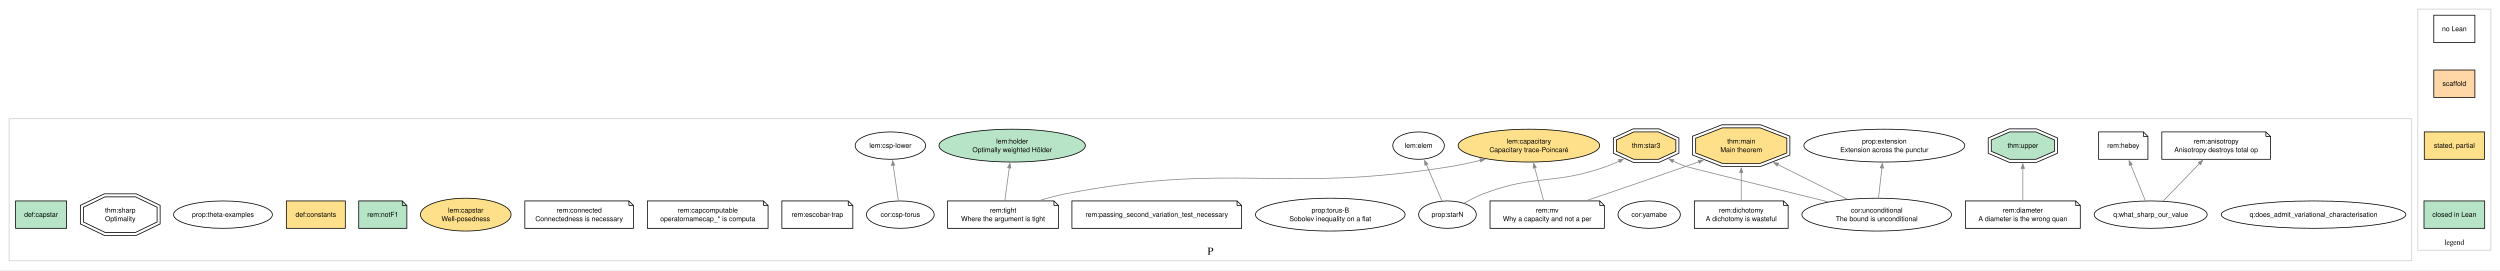
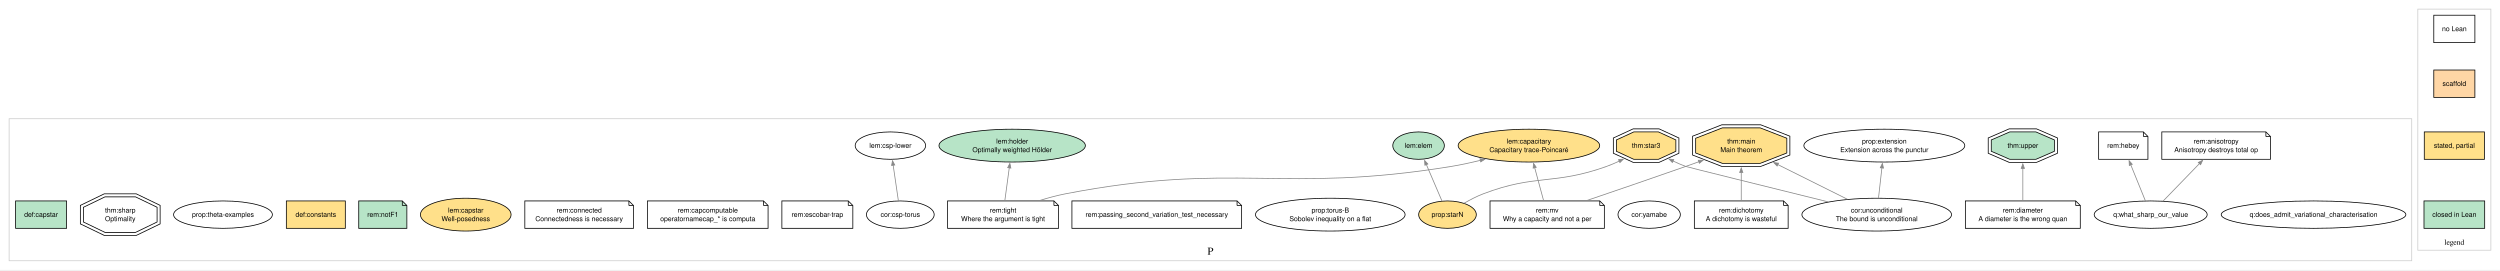
<svg xmlns="http://www.w3.org/2000/svg" width="3285pt" height="355pt" viewBox="0.00 0.00 3285.00 355.00">
  <g id="graph0" class="graph" transform="scale(1 1) rotate(0) translate(4 350.62)">
    <polygon fill="white" stroke="none" points="-4,4 -4,-350.62 3281,-350.62 3281,4 -4,4" />
    <g id="clust1" class="cluster">
      <polygon fill="none" stroke="#cccccc" points="8,-8 8,-194.62 3165,-194.62 3165,-8 8,-8" />
      <text xml:space="preserve" text-anchor="middle" x="1586.5" y="-15.95" font-family="Times,serif" font-size="14.00">P</text>
    </g>
    <g id="clust2" class="cluster">
      <polygon fill="none" stroke="#cccccc" points="3173,-21.84 3173,-338.62 3269,-338.62 3269,-21.84 3173,-21.84" />
      <text xml:space="preserve" text-anchor="middle" x="3221" y="-29.09" font-family="Times,serif" font-size="10.00">legend</text>
    </g>
    <g id="node1" class="node">
      <polygon fill="#b7e4c7" stroke="black" points="83.5,-86.59 16.5,-86.59 16.5,-50.59 83.5,-50.59 83.5,-86.59" />
      <text xml:space="preserve" text-anchor="middle" x="50" y="-65.67" font-family="Helvetica,sans-Serif" font-size="9.00">def:capstar</text>
    </g>
    <g id="node2" class="node">
      <polygon fill="#ffe08a" stroke="black" points="2343.89,-149.61 2343.89,-168.95 2308.81,-182.62 2259.19,-182.62 2224.11,-168.95 2224.11,-149.61 2259.19,-135.94 2308.81,-135.94 2343.89,-149.61" />
      <polygon fill="none" stroke="black" points="2347.89,-146.88 2347.89,-171.68 2309.56,-186.62 2258.44,-186.62 2220.11,-171.68 2220.11,-146.88 2258.44,-131.94 2309.56,-131.94 2347.89,-146.88" />
      <text xml:space="preserve" text-anchor="middle" x="2284" y="-161.98" font-family="Helvetica,sans-Serif" font-size="9.00">thm:main</text>
      <text xml:space="preserve" text-anchor="middle" x="2284" y="-150.73" font-family="Helvetica,sans-Serif" font-size="9.00">Main theorem</text>
    </g>
    <g id="node3" class="node">
      <polygon fill="#ffffff" stroke="black" points="202.41,-58.92 202.41,-78.26 174.05,-91.94 133.95,-91.94 105.59,-78.26 105.59,-58.92 133.95,-45.25 174.05,-45.25 202.41,-58.92" />
      <polygon fill="none" stroke="black" points="206.41,-56.41 206.41,-80.77 174.97,-95.94 133.03,-95.94 101.59,-80.77 101.59,-56.41 133.03,-41.25 174.97,-41.25 206.41,-56.41" />
      <text xml:space="preserve" text-anchor="middle" x="154" y="-71.29" font-family="Helvetica,sans-Serif" font-size="9.00">thm:sharp</text>
      <text xml:space="preserve" text-anchor="middle" x="154" y="-60.04" font-family="Helvetica,sans-Serif" font-size="9.00">Optimality</text>
    </g>
    <g id="node4" class="node">
      <ellipse fill="#ffffff" stroke="black" cx="289" cy="-68.59" rx="64.94" ry="18" />
      <text xml:space="preserve" text-anchor="middle" x="289" y="-65.67" font-family="Helvetica,sans-Serif" font-size="9.00">prop:theta-examples</text>
    </g>
    <g id="node5" class="node">
      <polygon fill="#ffe08a" stroke="black" points="449.75,-86.59 372.25,-86.59 372.25,-50.59 449.75,-50.59 449.75,-86.59" />
      <text xml:space="preserve" text-anchor="middle" x="411" y="-65.67" font-family="Helvetica,sans-Serif" font-size="9.00">def:constants</text>
    </g>
    <g id="node6" class="node">
      <ellipse fill="#ffffff" stroke="black" cx="1166" cy="-159.28" rx="46.3" ry="18" />
      <text xml:space="preserve" text-anchor="middle" x="1166" y="-156.36" font-family="Helvetica,sans-Serif" font-size="9.00">lem:csp-lower</text>
    </g>
    <g id="node7" class="node">
      <polygon fill="#b7e4c7" stroke="black" points="524.62,-86.59 467.38,-86.59 467.38,-50.59 530.62,-50.59 530.62,-80.59 524.62,-86.59" />
      <polyline fill="none" stroke="black" points="524.62,-86.59 524.62,-80.59" />
      <polyline fill="none" stroke="black" points="530.62,-80.59 524.62,-80.59" />
      <text xml:space="preserve" text-anchor="middle" x="499" y="-65.67" font-family="Helvetica,sans-Serif" font-size="9.00">rem:notF1</text>
    </g>
    <g id="node8" class="node">
      <ellipse fill="#ffe08a" stroke="black" cx="608" cy="-68.59" rx="59.57" ry="21.57" />
      <text xml:space="preserve" text-anchor="middle" x="608" y="-71.29" font-family="Helvetica,sans-Serif" font-size="9.00">lem:capstar</text>
      <text xml:space="preserve" text-anchor="middle" x="608" y="-60.04" font-family="Helvetica,sans-Serif" font-size="9.00">Well-posedness</text>
    </g>
    <g id="node9" class="node">
      <polygon fill="#ffffff" stroke="black" points="822.38,-86.59 685.62,-86.59 685.62,-50.59 828.38,-50.59 828.38,-80.59 822.38,-86.59" />
      <polyline fill="none" stroke="black" points="822.38,-86.59 822.38,-80.59" />
      <polyline fill="none" stroke="black" points="828.38,-80.59 822.38,-80.59" />
      <text xml:space="preserve" text-anchor="middle" x="757" y="-71.29" font-family="Helvetica,sans-Serif" font-size="9.00">rem:connected</text>
      <text xml:space="preserve" text-anchor="middle" x="757" y="-60.04" font-family="Helvetica,sans-Serif" font-size="9.00">Connectedness is necessary</text>
    </g>
    <g id="node10" class="node">
      <polygon fill="#ffffff" stroke="black" points="999.25,-86.59 846.75,-86.59 846.75,-50.59 1005.25,-50.59 1005.25,-80.59 999.25,-86.59" />
      <polyline fill="none" stroke="black" points="999.25,-86.59 999.25,-80.59" />
      <polyline fill="none" stroke="black" points="1005.25,-80.59 999.25,-80.59" />
      <text xml:space="preserve" text-anchor="middle" x="926" y="-71.29" font-family="Helvetica,sans-Serif" font-size="9.00">rem:capcomputable</text>
      <text xml:space="preserve" text-anchor="middle" x="926" y="-60.04" font-family="Helvetica,sans-Serif" font-size="9.00">operatornamecap_* is computa</text>
    </g>
    <g id="node11" class="node">
      <polygon fill="#ffffff" stroke="black" points="1110.62,-86.59 1023.38,-86.59 1023.38,-50.59 1116.62,-50.59 1116.62,-80.59 1110.62,-86.59" />
      <polyline fill="none" stroke="black" points="1110.62,-86.59 1110.62,-80.59" />
      <polyline fill="none" stroke="black" points="1116.62,-80.59 1110.62,-80.59" />
      <text xml:space="preserve" text-anchor="middle" x="1070" y="-65.67" font-family="Helvetica,sans-Serif" font-size="9.00">rem:escobar-trap</text>
    </g>
    <g id="node12" class="node">
      <ellipse fill="#ffe08a" stroke="black" cx="2005" cy="-159.28" rx="92.98" ry="21.57" />
      <text xml:space="preserve" text-anchor="middle" x="2005" y="-161.98" font-family="Helvetica,sans-Serif" font-size="9.00">lem:capacitary</text>
      <text xml:space="preserve" text-anchor="middle" x="2005" y="-150.73" font-family="Helvetica,sans-Serif" font-size="9.00">Capacitary trace-Poincaré</text>
    </g>
    <g id="node13" class="node">
      <ellipse fill="#b7e4c7" stroke="black" cx="1326" cy="-159.28" rx="96.17" ry="21.57" />
      <text xml:space="preserve" text-anchor="middle" x="1326" y="-161.98" font-family="Helvetica,sans-Serif" font-size="9.00">lem:holder</text>
      <text xml:space="preserve" text-anchor="middle" x="1326" y="-150.73" font-family="Helvetica,sans-Serif" font-size="9.00">Optimally weighted Hölder</text>
    </g>
    <g id="node14" class="node">
      <polygon fill="#ffffff" stroke="black" points="1380.88,-86.59 1241.12,-86.59 1241.12,-50.59 1386.88,-50.59 1386.88,-80.59 1380.88,-86.59" />
      <polyline fill="none" stroke="black" points="1380.88,-86.59 1380.88,-80.59" />
      <polyline fill="none" stroke="black" points="1386.88,-80.59 1380.88,-80.59" />
      <text xml:space="preserve" text-anchor="middle" x="1314" y="-71.29" font-family="Helvetica,sans-Serif" font-size="9.00">rem:tight</text>
      <text xml:space="preserve" text-anchor="middle" x="1314" y="-60.04" font-family="Helvetica,sans-Serif" font-size="9.00">Where the argument is tight</text>
    </g>
    <g id="edge2" class="edge">
      <path fill="none" stroke="#888888" d="M1361.63,-87.02C1372.77,-90.5 1384.7,-93.75 1396,-95.94 1617.8,-138.79 1680.05,-95.54 1903,-131.94 1915.56,-133.99 1928.84,-136.87 1941.51,-139.98" />
      <polygon fill="#888888" stroke="#888888" points="1940.67,-141.94 1947,-141.36 1941.7,-137.87 1940.67,-141.94" />
    </g>
    <g id="edge1" class="edge">
      <path fill="none" stroke="#888888" d="M1316.31,-86.69C1317.98,-99.04 1320.28,-115.98 1322.21,-130.29" />
      <polygon fill="#888888" stroke="#888888" points="1320.1,-130.32 1322.98,-135.99 1324.26,-129.76 1320.1,-130.32" />
    </g>
    <g id="node15" class="node">
      <polygon fill="#ffe08a" stroke="black" points="2198.07,-151.83 2198.07,-166.74 2175.18,-177.28 2142.82,-177.28 2119.93,-166.74 2119.93,-151.83 2142.82,-141.28 2175.18,-141.28 2198.07,-151.83" />
      <polygon fill="none" stroke="black" points="2202.07,-149.26 2202.07,-169.3 2176.06,-181.28 2141.94,-181.28 2115.93,-169.3 2115.93,-149.26 2141.94,-137.28 2176.06,-137.28 2202.07,-149.26" />
      <text xml:space="preserve" text-anchor="middle" x="2159" y="-156.36" font-family="Helvetica,sans-Serif" font-size="9.00">thm:star3</text>
    </g>
    <g id="node16" class="node">
-       <ellipse fill="#ffffff" stroke="black" cx="1860" cy="-159.28" rx="33.87" ry="18" />
+       <ellipse fill="#b7e4c7" stroke="black" cx="1860" cy="-159.28" rx="33.87" ry="18" />
      <text xml:space="preserve" text-anchor="middle" x="1860" y="-156.36" font-family="Helvetica,sans-Serif" font-size="9.00">lem:elem</text>
    </g>
    <g id="node17" class="node">
-       <ellipse fill="#ffffff" stroke="black" cx="1898" cy="-68.59" rx="37.87" ry="18" />
+       <ellipse fill="#ffe08a" stroke="black" cx="1898" cy="-68.59" rx="37.87" ry="18" />
      <text xml:space="preserve" text-anchor="middle" x="1898" y="-65.67" font-family="Helvetica,sans-Serif" font-size="9.00">prop:starN</text>
    </g>
    <g id="edge4" class="edge">
      <path fill="none" stroke="#888888" d="M1919.82,-83.57C1927.54,-88.04 1936.44,-92.67 1945,-95.94 2013.9,-122.25 2037.56,-107.08 2107,-131.94 2112.62,-133.95 2118.4,-136.43 2123.98,-139.06" />
      <polygon fill="#888888" stroke="#888888" points="2122.74,-140.79 2129.06,-141.53 2124.58,-137.01 2122.74,-140.79" />
    </g>
    <g id="edge3" class="edge">
      <path fill="none" stroke="#888888" d="M1890.67,-86.69C1884.84,-100.31 1876.6,-119.53 1870.14,-134.62" />
      <polygon fill="#888888" stroke="#888888" points="1868.33,-133.5 1867.9,-139.84 1872.19,-135.15 1868.33,-133.5" />
    </g>
    <g id="node18" class="node">
      <polygon fill="#ffffff" stroke="black" points="2812.38,-177.28 2753.62,-177.28 2753.62,-141.28 2818.38,-141.28 2818.38,-171.28 2812.38,-177.28" />
      <polyline fill="none" stroke="black" points="2812.38,-177.28 2812.38,-171.28" />
      <polyline fill="none" stroke="black" points="2818.38,-171.28 2812.38,-171.28" />
      <text xml:space="preserve" text-anchor="middle" x="2786" y="-156.36" font-family="Helvetica,sans-Serif" font-size="9.00">rem:hebey</text>
    </g>
    <g id="node19" class="node">
      <polygon fill="#ffffff" stroke="black" points="1621.5,-86.59 1404.5,-86.59 1404.5,-50.59 1627.5,-50.59 1627.5,-80.59 1621.5,-86.59" />
      <polyline fill="none" stroke="black" points="1621.5,-86.59 1621.5,-80.59" />
      <polyline fill="none" stroke="black" points="1627.5,-80.59 1621.5,-80.59" />
      <text xml:space="preserve" text-anchor="middle" x="1516" y="-65.67" font-family="Helvetica,sans-Serif" font-size="9.00">rem:passing_second_variation_test_necessary</text>
    </g>
    <g id="node20" class="node">
      <ellipse fill="#ffffff" stroke="black" cx="1744" cy="-68.59" rx="98.29" ry="21.57" />
      <text xml:space="preserve" text-anchor="middle" x="1744" y="-71.29" font-family="Helvetica,sans-Serif" font-size="9.00">prop:torus-B</text>
      <text xml:space="preserve" text-anchor="middle" x="1744" y="-60.04" font-family="Helvetica,sans-Serif" font-size="9.00">Sobolev inequality on a flat</text>
    </g>
    <g id="node21" class="node">
      <ellipse fill="#ffffff" stroke="black" cx="1179" cy="-68.59" rx="44.53" ry="18" />
      <text xml:space="preserve" text-anchor="middle" x="1179" y="-65.67" font-family="Helvetica,sans-Serif" font-size="9.00">cor:csp-torus</text>
    </g>
    <g id="edge5" class="edge">
      <path fill="none" stroke="#888888" d="M1176.49,-86.69C1174.55,-99.98 1171.82,-118.6 1169.63,-133.52" />
      <polygon fill="#888888" stroke="#888888" points="1167.56,-133.19 1168.76,-139.43 1171.71,-133.8 1167.56,-133.19" />
    </g>
    <g id="node22" class="node">
      <ellipse fill="#ffffff" stroke="black" cx="2472" cy="-159.28" rx="105.71" ry="21.57" />
      <text xml:space="preserve" text-anchor="middle" x="2472" y="-161.98" font-family="Helvetica,sans-Serif" font-size="9.00">prop:extension</text>
      <text xml:space="preserve" text-anchor="middle" x="2472" y="-150.73" font-family="Helvetica,sans-Serif" font-size="9.00">Extension across the punctur</text>
    </g>
    <g id="node23" class="node">
      <ellipse fill="#ffffff" stroke="black" cx="2462" cy="-68.59" rx="98.29" ry="21.57" />
      <text xml:space="preserve" text-anchor="middle" x="2462" y="-71.29" font-family="Helvetica,sans-Serif" font-size="9.00">cor:unconditional</text>
      <text xml:space="preserve" text-anchor="middle" x="2462" y="-60.04" font-family="Helvetica,sans-Serif" font-size="9.00">The bound is unconditional</text>
    </g>
    <g id="edge8" class="edge">
      <path fill="none" stroke="#888888" d="M2423.38,-88.84C2396.47,-102.24 2360.42,-120.21 2331.72,-134.51" />
      <polygon fill="#888888" stroke="#888888" points="2331.13,-132.45 2326.69,-137.01 2333,-136.21 2331.13,-132.45" />
    </g>
    <g id="edge7" class="edge">
      <path fill="none" stroke="#888888" d="M2398.11,-85.37C2324.49,-103.57 2213.25,-131.1 2211,-131.94 2205.41,-134.02 2199.64,-136.54 2194.06,-139.18" />
      <polygon fill="#888888" stroke="#888888" points="2193.46,-137.14 2188.99,-141.66 2195.31,-140.91 2193.46,-137.14" />
    </g>
    <g id="edge6" class="edge">
      <path fill="none" stroke="#888888" d="M2464.37,-90.61C2465.7,-102.43 2467.38,-117.34 2468.83,-130.15" />
      <polygon fill="#888888" stroke="#888888" points="2466.72,-130.18 2469.48,-135.91 2470.89,-129.71 2466.72,-130.18" />
    </g>
    <g id="node24" class="node">
      <polygon fill="#ffffff" stroke="black" points="2973.38,-177.28 2836.62,-177.28 2836.62,-141.28 2979.38,-141.28 2979.38,-171.28 2973.38,-177.28" />
      <polyline fill="none" stroke="black" points="2973.38,-177.28 2973.38,-171.28" />
      <polyline fill="none" stroke="black" points="2979.38,-171.28 2973.38,-171.28" />
      <text xml:space="preserve" text-anchor="middle" x="2908" y="-161.98" font-family="Helvetica,sans-Serif" font-size="9.00">rem:anisotropy</text>
      <text xml:space="preserve" text-anchor="middle" x="2908" y="-150.73" font-family="Helvetica,sans-Serif" font-size="9.00">Anisotropy destroys total op</text>
    </g>
    <g id="node25" class="node">
      <polygon fill="#b7e4c7" stroke="black" points="2695.47,-151.83 2695.47,-166.74 2671.18,-177.28 2636.82,-177.28 2612.53,-166.74 2612.53,-151.83 2636.82,-141.28 2671.18,-141.28 2695.47,-151.83" />
      <polygon fill="none" stroke="black" points="2699.47,-149.2 2699.47,-169.36 2672.01,-181.28 2635.99,-181.28 2608.53,-169.36 2608.53,-149.2 2635.99,-137.28 2672.01,-137.28 2699.47,-149.2" />
      <text xml:space="preserve" text-anchor="middle" x="2654" y="-156.36" font-family="Helvetica,sans-Serif" font-size="9.00">thm:upper</text>
    </g>
    <g id="node26" class="node">
      <ellipse fill="#ffffff" stroke="black" cx="2163" cy="-68.59" rx="40.97" ry="18" />
      <text xml:space="preserve" text-anchor="middle" x="2163" y="-65.67" font-family="Helvetica,sans-Serif" font-size="9.00">cor:yamabe</text>
    </g>
    <g id="node27" class="node">
      <polygon fill="#ffffff" stroke="black" points="2098.12,-86.59 1953.88,-86.59 1953.88,-50.59 2104.12,-50.59 2104.12,-80.59 2098.12,-86.59" />
      <polyline fill="none" stroke="black" points="2098.12,-86.59 2098.12,-80.59" />
      <polyline fill="none" stroke="black" points="2104.12,-80.59 2098.12,-80.59" />
      <text xml:space="preserve" text-anchor="middle" x="2029" y="-71.29" font-family="Helvetica,sans-Serif" font-size="9.00">rem:mv</text>
      <text xml:space="preserve" text-anchor="middle" x="2029" y="-60.04" font-family="Helvetica,sans-Serif" font-size="9.00">Why a capacity and not a per</text>
    </g>
    <g id="edge9" class="edge">
      <path fill="none" stroke="#888888" d="M2080.46,-86.97C2116.95,-99.36 2167.05,-116.48 2211,-131.94 2216.66,-133.93 2222.57,-136.03 2228.46,-138.13" />
      <polygon fill="#888888" stroke="#888888" points="2227.57,-140.04 2233.92,-140.09 2228.98,-136.09 2227.57,-140.04" />
    </g>
    <g id="edge10" class="edge">
      <path fill="none" stroke="#888888" d="M2024.37,-86.69C2021.03,-99.04 2016.45,-115.98 2012.58,-130.29" />
      <polygon fill="#888888" stroke="#888888" points="2010.56,-129.69 2011.02,-136.03 2014.62,-130.78 2010.56,-129.69" />
    </g>
    <g id="node28" class="node">
      <polygon fill="#ffffff" stroke="black" points="2723.5,-86.59 2578.5,-86.59 2578.5,-50.59 2729.5,-50.59 2729.5,-80.59 2723.5,-86.59" />
      <polyline fill="none" stroke="black" points="2723.5,-86.59 2723.5,-80.59" />
      <polyline fill="none" stroke="black" points="2729.5,-80.59 2723.5,-80.59" />
      <text xml:space="preserve" text-anchor="middle" x="2654" y="-71.29" font-family="Helvetica,sans-Serif" font-size="9.00">rem:diameter</text>
      <text xml:space="preserve" text-anchor="middle" x="2654" y="-60.04" font-family="Helvetica,sans-Serif" font-size="9.00">A diameter is the wrong quan</text>
    </g>
    <g id="edge11" class="edge">
      <path fill="none" stroke="#888888" d="M2654,-86.69C2654,-98.87 2654,-115.51 2654,-129.69" />
      <polygon fill="#888888" stroke="#888888" points="2651.9,-129.33 2654,-135.33 2656.1,-129.33 2651.9,-129.33" />
    </g>
    <g id="node29" class="node">
      <polygon fill="#ffffff" stroke="black" points="2339.62,-86.59 2222.38,-86.59 2222.38,-50.59 2345.62,-50.59 2345.62,-80.59 2339.62,-86.59" />
      <polyline fill="none" stroke="black" points="2339.62,-86.59 2339.62,-80.59" />
      <polyline fill="none" stroke="black" points="2345.62,-80.59 2339.62,-80.59" />
      <text xml:space="preserve" text-anchor="middle" x="2284" y="-71.29" font-family="Helvetica,sans-Serif" font-size="9.00">rem:dichotomy</text>
      <text xml:space="preserve" text-anchor="middle" x="2284" y="-60.04" font-family="Helvetica,sans-Serif" font-size="9.00">A dichotomy is wasteful</text>
    </g>
    <g id="edge12" class="edge">
      <path fill="none" stroke="#888888" d="M2284,-86.69C2284,-97.3 2284,-111.29 2284,-124.1" />
      <polygon fill="#888888" stroke="#888888" points="2281.9,-123.95 2284,-129.95 2286.1,-123.95 2281.9,-123.95" />
    </g>
    <g id="node30" class="node">
      <ellipse fill="#ffffff" stroke="black" cx="2822" cy="-68.59" rx="74.26" ry="18" />
      <text xml:space="preserve" text-anchor="middle" x="2822" y="-65.67" font-family="Helvetica,sans-Serif" font-size="9.00">q:what_sharp_our_value</text>
    </g>
    <g id="edge13" class="edge">
      <path fill="none" stroke="#888888" d="M2815.06,-86.69C2809.57,-100.22 2801.83,-119.28 2795.72,-134.33" />
      <polygon fill="#888888" stroke="#888888" points="2793.92,-133.18 2793.61,-139.53 2797.81,-134.76 2793.92,-133.18" />
    </g>
    <g id="edge14" class="edge">
      <path fill="none" stroke="#888888" d="M2838.18,-86.28C2851.81,-100.34 2871.45,-120.59 2886.43,-136.03" />
      <polygon fill="#888888" stroke="#888888" points="2884.57,-137.14 2890.26,-139.98 2887.59,-134.21 2884.57,-137.14" />
    </g>
    <g id="node31" class="node">
      <ellipse fill="#ffffff" stroke="black" cx="3036" cy="-68.59" rx="121.3" ry="18" />
      <text xml:space="preserve" text-anchor="middle" x="3036" y="-65.67" font-family="Helvetica,sans-Serif" font-size="9.00">q:does_admit_variational_characterisation</text>
    </g>
    <g id="node32" class="node">
      <polygon fill="#b7e4c7" stroke="black" points="3260.88,-86.59 3181.12,-86.59 3181.12,-50.59 3260.88,-50.59 3260.88,-86.59" />
      <text xml:space="preserve" text-anchor="middle" x="3221" y="-65.67" font-family="Helvetica,sans-Serif" font-size="9.00">closed in Lean</text>
    </g>
    <g id="node33" class="node">
      <polygon fill="#ffe08a" stroke="black" points="3260.5,-177.28 3181.5,-177.28 3181.5,-141.28 3260.5,-141.28 3260.5,-177.28" />
      <text xml:space="preserve" text-anchor="middle" x="3221" y="-156.36" font-family="Helvetica,sans-Serif" font-size="9.00">stated, partial</text>
    </g>
    <g id="node34" class="node">
      <polygon fill="#ffd6a5" stroke="black" points="3248,-258.62 3194,-258.62 3194,-222.62 3248,-222.62 3248,-258.62" />
      <text xml:space="preserve" text-anchor="middle" x="3221" y="-237.7" font-family="Helvetica,sans-Serif" font-size="9.00">scaffold</text>
    </g>
    <g id="node35" class="node">
      <polygon fill="#ffffff" stroke="black" points="3248,-330.62 3194,-330.62 3194,-294.62 3248,-294.62 3248,-330.62" />
      <text xml:space="preserve" text-anchor="middle" x="3221" y="-309.7" font-family="Helvetica,sans-Serif" font-size="9.00">no Lean</text>
    </g>
  </g>
</svg>
